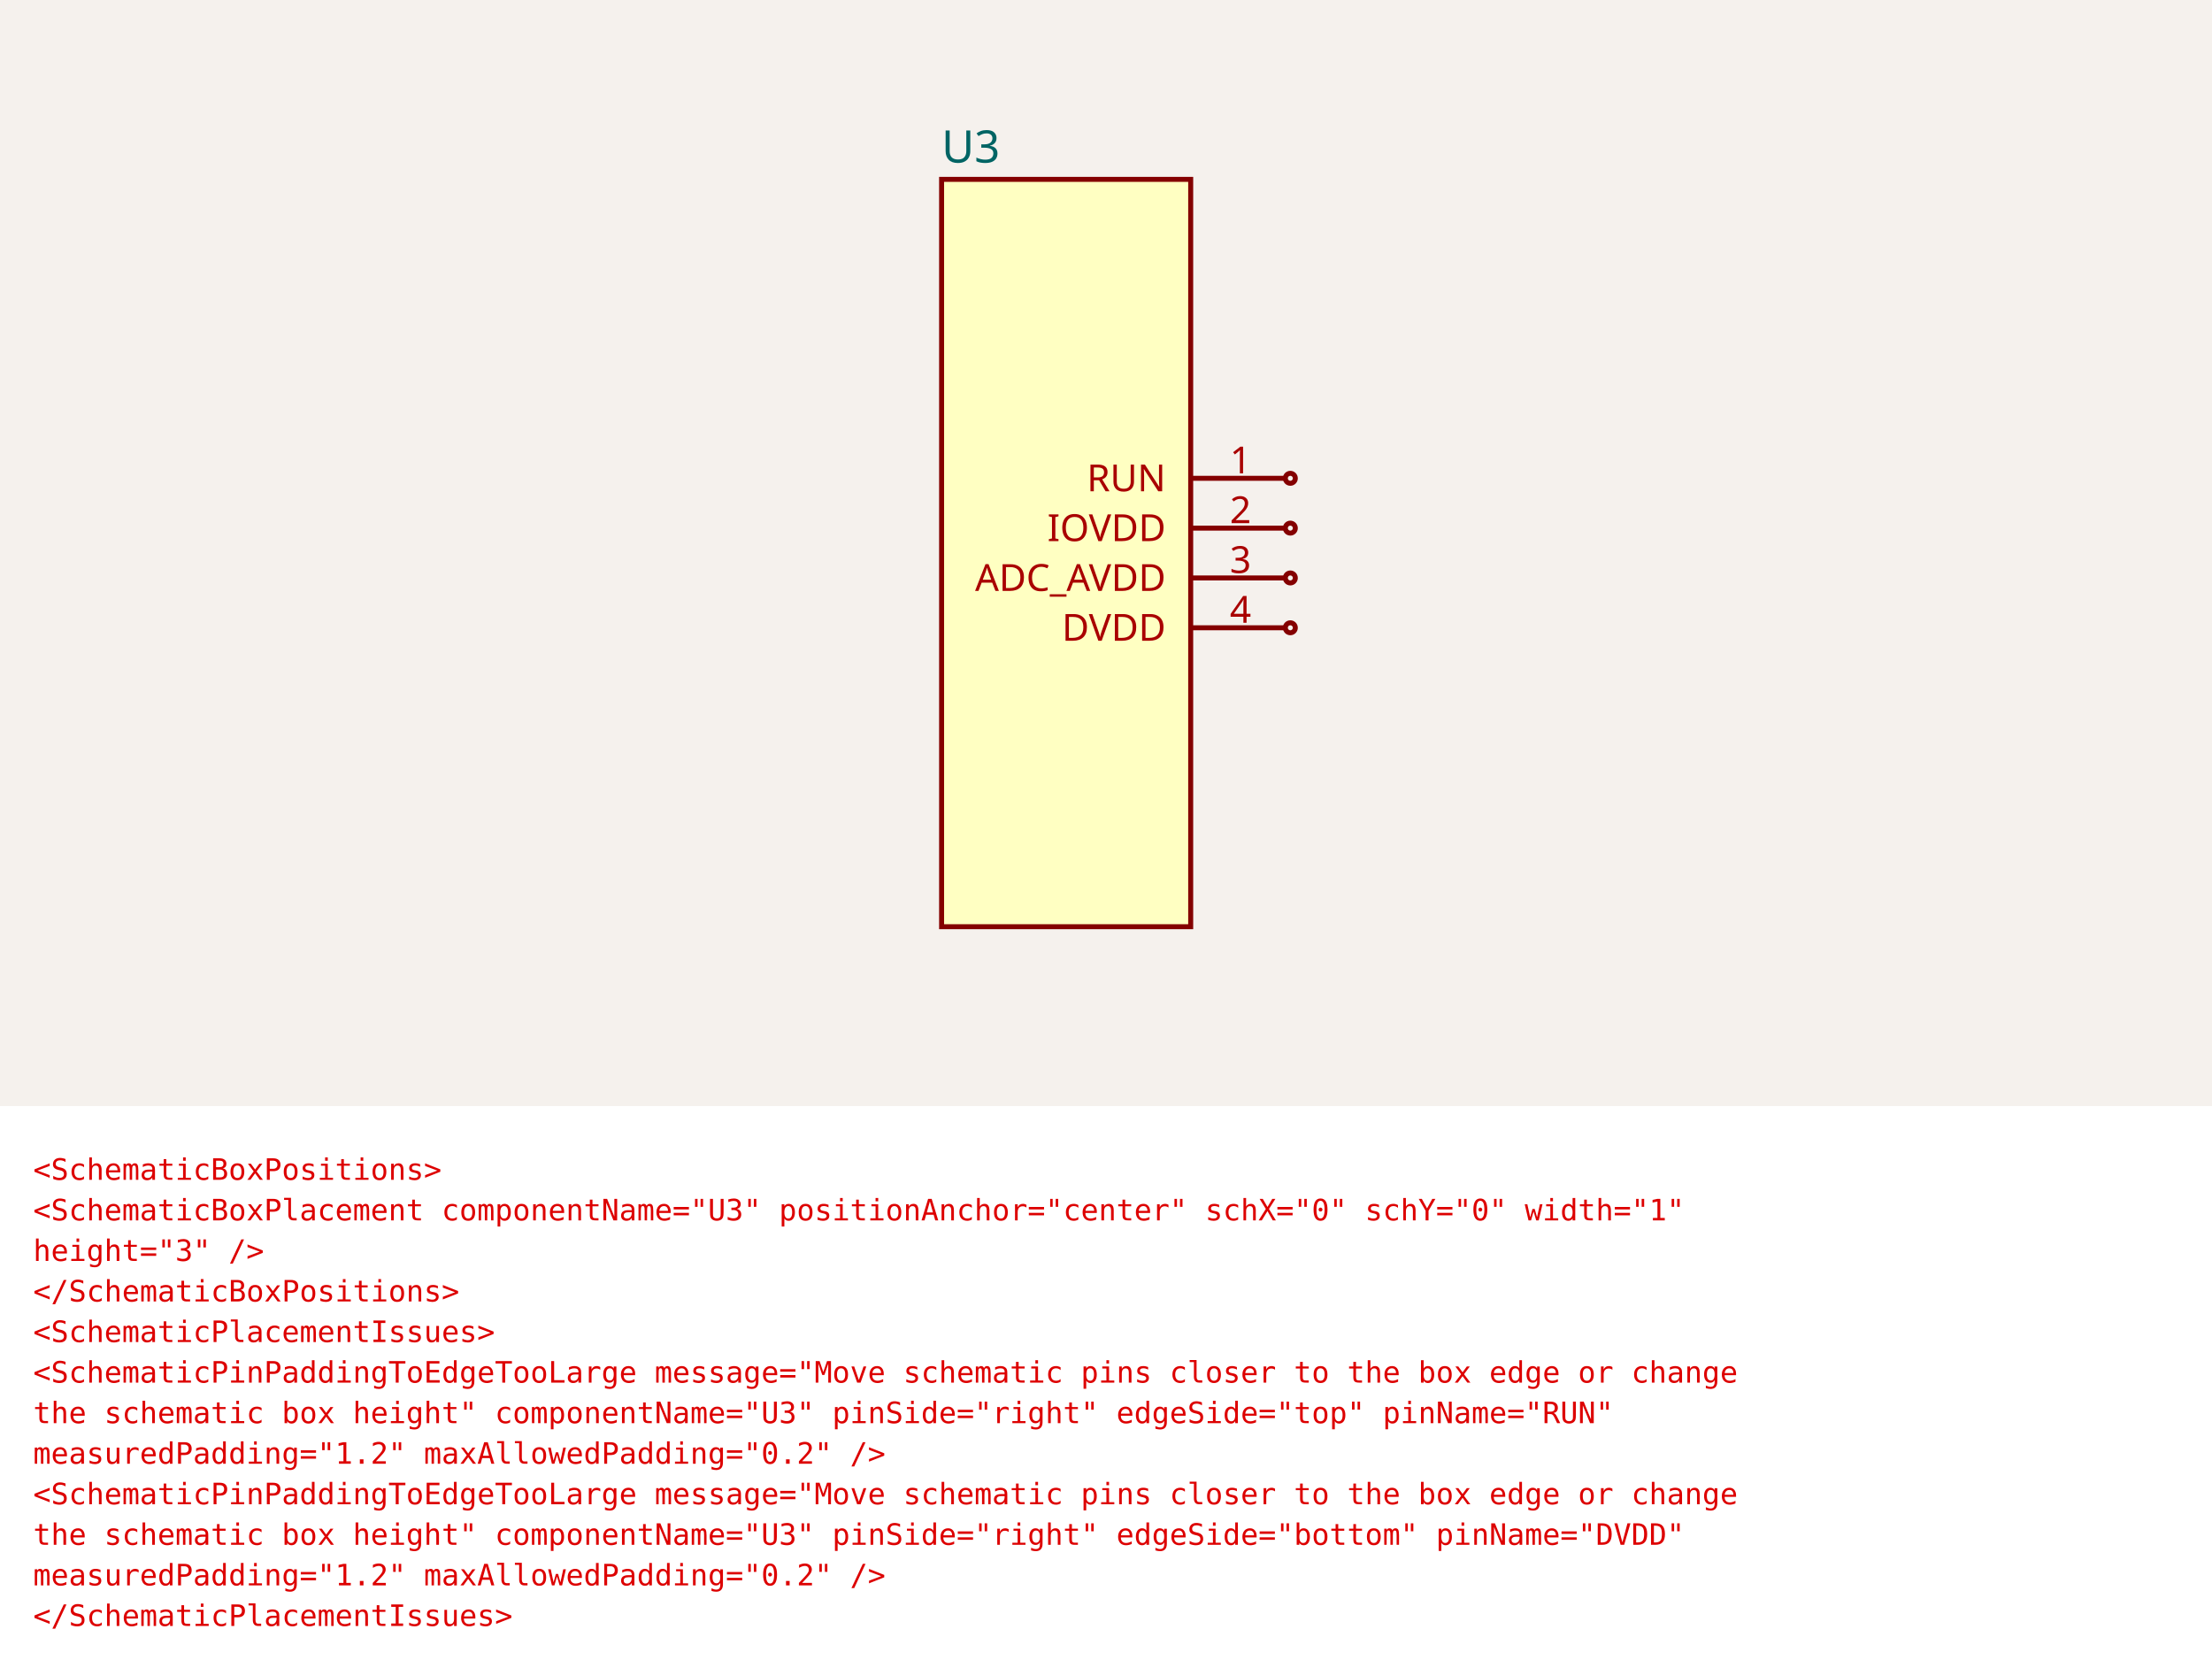
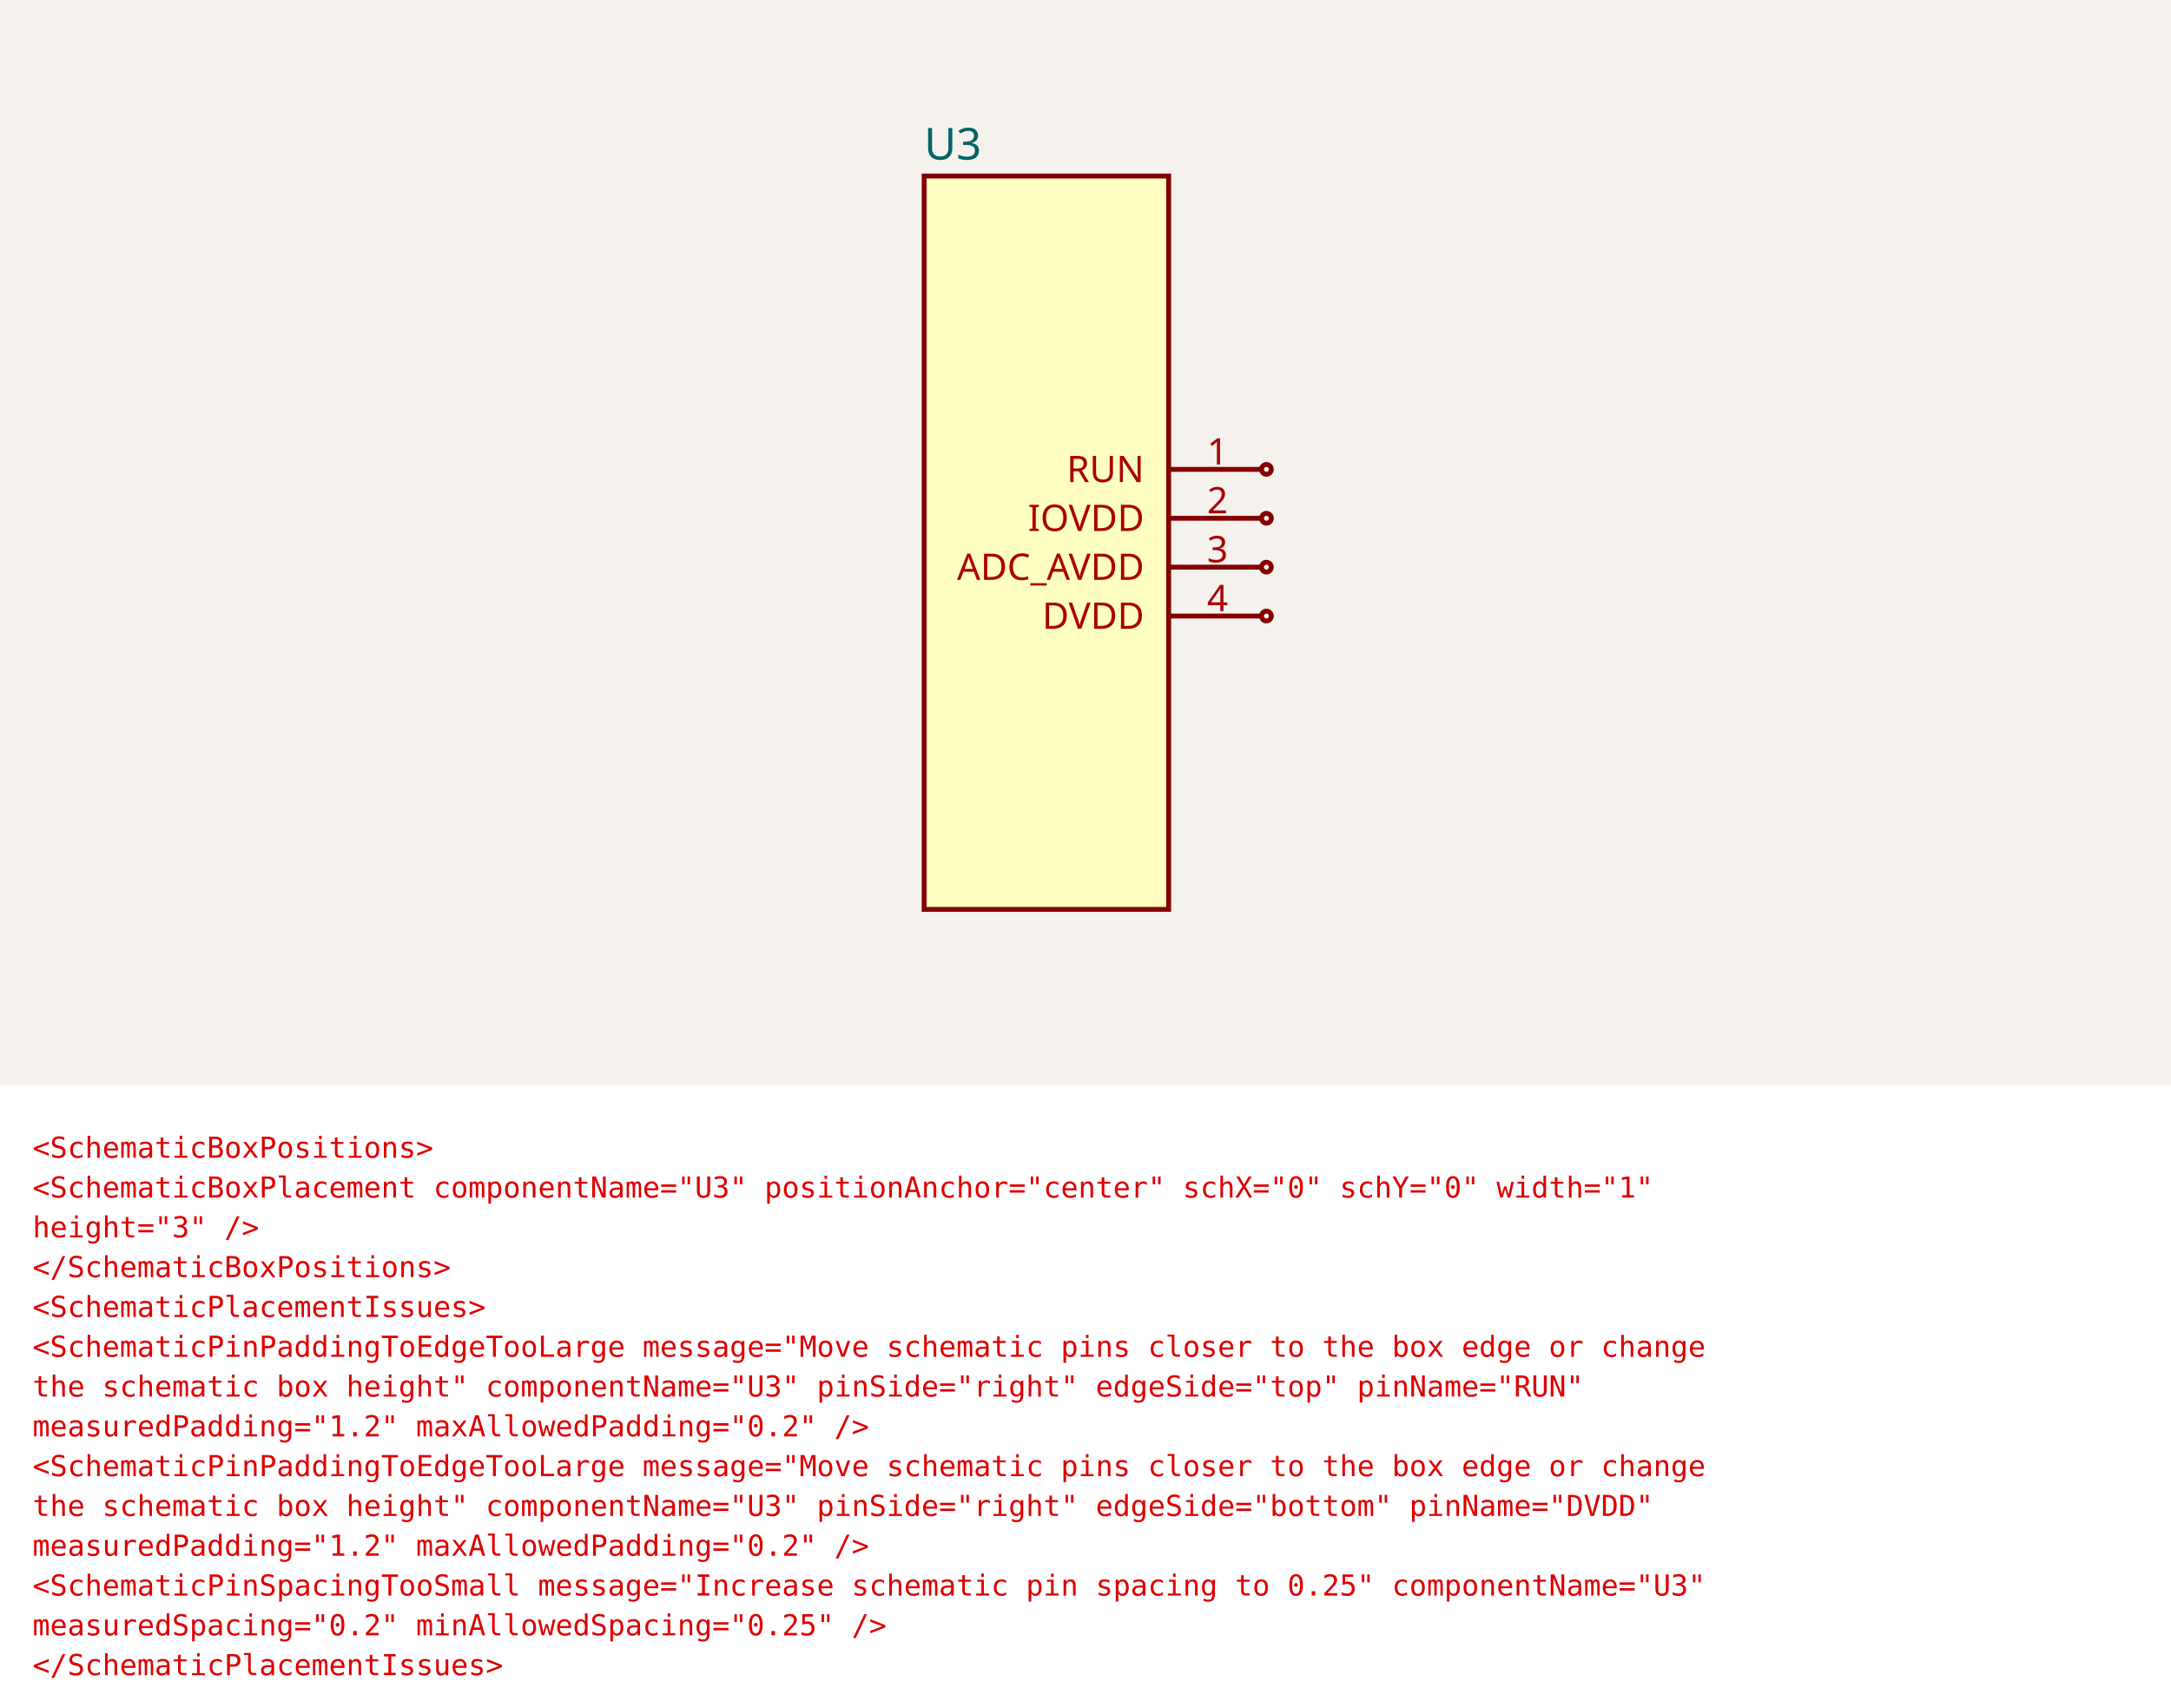
- <svg xmlns="http://www.w3.org/2000/svg" width="1200" height="900" viewBox="0 0 1200 900" role="img" aria-label="schematic analysis fixture">
+ <svg xmlns="http://www.w3.org/2000/svg" width="1200" height="944" viewBox="0 0 1200 944" role="img" aria-label="schematic analysis fixture">
  <g transform="translate(0, 0)">
    <style>
              .boundary { fill: rgb(245, 241, 237); }
              .schematic-boundary { fill: none; stroke: #fff; }
              .component { fill: none; stroke: rgb(132, 0, 0); }
              .chip { fill: rgb(255, 255, 194); stroke: rgb(132, 0, 0); }
              .component-pin { fill: none; stroke: rgb(132, 0, 0); }
              /* Basic per-trace hover fallback */
              .trace:hover {
                filter: invert(1);
              }
              .trace:hover .trace-crossing-outline {
                opacity: 0;
              }
              .trace:hover .trace-junction {
                filter: invert(1);
              }
              /* Net-hover highlighting: when a trace or its overlays are hovered,
                 invert color for all traces (base + overlays) sharing the same
                 subcircuit connectivity key. Also hide crossing outline during hover. */
              
              .text { font-family: sans-serif; fill: rgb(0, 150, 0); }
              .pin-number { fill: rgb(169, 0, 0); }
              .port-label { fill: rgb(0, 100, 100); }
              .component-name { fill: rgb(0, 100, 100); }
            </style>
    <rect class="boundary" x="0" y="0" width="1200" height="600" />
    <g data-circuit-json-type="schematic_component" data-schematic-component-id="schematic_component_0">
      <rect class="component chip" x="510.811" y="97.297" width="135.135" height="405.405" stroke-width="2.703px" fill="rgb(255, 255, 194)" stroke="rgb(132, 0, 0)" />
      <rect class="component-overlay" x="510.811" y="97.297" width="135.135" height="405.405" fill="transparent" />
      <text x="510.811" y="520.27" fill="#006464" text-anchor="start" dominant-baseline="middle" font-family="sans-serif" font-size="24.324px" transform="rotate(0, 510.8108, 520.2703)" />
      <text x="510.811" y="79.73" fill="#006464" text-anchor="start" dominant-baseline="middle" font-family="sans-serif" font-size="24.324px" transform="rotate(0, 510.8108, 79.72973)">U3</text>
      <line class="component-pin" x1="645.946" y1="259.459" x2="697.297" y2="259.459" stroke-width="2.703px" />
      <g data-schematic-port-id="source_port_0">
        <circle class="component-pin" cx="700" cy="259.459" r="2.703" stroke-width="2.703px" />
        <rect x="697.297" y="256.757" width="5.405" height="5.405" opacity="0" />
      </g>
      <text class="pin-number" x="672.973" y="256.757" style="font-family: sans-serif;" fill="rgb(169, 0, 0)" text-anchor="middle" dominant-baseline="auto" font-size="20.27px" transform="">1</text>
      <text class="pin-number" x="632.432" y="259.459" style="font-family: sans-serif;" fill="rgb(169, 0, 0)" text-anchor="end" dominant-baseline="middle" font-size="20.27px" transform="">RUN</text>
      <line class="component-pin" x1="645.946" y1="286.486" x2="697.297" y2="286.486" stroke-width="2.703px" />
      <g data-schematic-port-id="source_port_1">
        <circle class="component-pin" cx="700" cy="286.486" r="2.703" stroke-width="2.703px" />
        <rect x="697.297" y="283.784" width="5.405" height="5.405" opacity="0" />
      </g>
      <text class="pin-number" x="672.973" y="283.784" style="font-family: sans-serif;" fill="rgb(169, 0, 0)" text-anchor="middle" dominant-baseline="auto" font-size="20.27px" transform="">2</text>
      <text class="pin-number" x="632.432" y="286.486" style="font-family: sans-serif;" fill="rgb(169, 0, 0)" text-anchor="end" dominant-baseline="middle" font-size="20.27px" transform="">IOVDD</text>
      <line class="component-pin" x1="645.946" y1="313.514" x2="697.297" y2="313.514" stroke-width="2.703px" />
      <g data-schematic-port-id="source_port_2">
        <circle class="component-pin" cx="700" cy="313.514" r="2.703" stroke-width="2.703px" />
        <rect x="697.297" y="310.811" width="5.405" height="5.405" opacity="0" />
      </g>
      <text class="pin-number" x="672.973" y="310.811" style="font-family: sans-serif;" fill="rgb(169, 0, 0)" text-anchor="middle" dominant-baseline="auto" font-size="20.27px" transform="">3</text>
      <text class="pin-number" x="632.432" y="313.514" style="font-family: sans-serif;" fill="rgb(169, 0, 0)" text-anchor="end" dominant-baseline="middle" font-size="20.27px" transform="">ADC_AVDD</text>
      <line class="component-pin" x1="645.946" y1="340.541" x2="697.297" y2="340.541" stroke-width="2.703px" />
      <g data-schematic-port-id="source_port_3">
        <circle class="component-pin" cx="700" cy="340.541" r="2.703" stroke-width="2.703px" />
        <rect x="697.297" y="337.838" width="5.405" height="5.405" opacity="0" />
      </g>
      <text class="pin-number" x="672.973" y="337.838" style="font-family: sans-serif;" fill="rgb(169, 0, 0)" text-anchor="middle" dominant-baseline="auto" font-size="20.27px" transform="">4</text>
      <text class="pin-number" x="632.432" y="340.541" style="font-family: sans-serif;" fill="rgb(169, 0, 0)" text-anchor="end" dominant-baseline="middle" font-size="20.27px" transform="">DVDD</text>
    </g>
    <g class="schematic-port-hover" data-schematic-port-id="source_port_0">
      <circle cx="700" cy="259.459" r="5.405" fill="red" opacity="0" />
    </g>
    <g class="schematic-port-hover" data-schematic-port-id="source_port_1">
      <circle cx="700" cy="286.486" r="5.405" fill="red" opacity="0" />
    </g>
    <g class="schematic-port-hover" data-schematic-port-id="source_port_2">
      <circle cx="700" cy="313.514" r="5.405" fill="red" opacity="0" />
    </g>
    <g class="schematic-port-hover" data-schematic-port-id="source_port_3">
      <circle cx="700" cy="340.541" r="5.405" fill="red" opacity="0" />
    </g>
  </g>
  <g transform="translate(0, 600) scale(1, 1) translate(0, 0)">
    <rect width="100%" height="100%" fill="#fff" />
    <text x="18" y="40" fill="#d00" font-family="Menlo, Consolas, monospace" font-size="16">
      <tspan x="18" dy="0">&lt;SchematicBoxPositions&gt;</tspan>
      <tspan x="18" dy="22">&lt;SchematicBoxPlacement componentName="U3" positionAnchor="center" schX="0" schY="0" width="1"</tspan>
      <tspan x="18" dy="22">  height="3" /&gt;</tspan>
      <tspan x="18" dy="22">&lt;/SchematicBoxPositions&gt;</tspan>
      <tspan x="18" dy="22">&lt;SchematicPlacementIssues&gt;</tspan>
      <tspan x="18" dy="22">&lt;SchematicPinPaddingToEdgeTooLarge message="Move schematic pins closer to the box edge or change</tspan>
      <tspan x="18" dy="22">  the schematic box height" componentName="U3" pinSide="right" edgeSide="top" pinName="RUN"</tspan>
      <tspan x="18" dy="22">  measuredPadding="1.2" maxAllowedPadding="0.2" /&gt;</tspan>
      <tspan x="18" dy="22">&lt;SchematicPinPaddingToEdgeTooLarge message="Move schematic pins closer to the box edge or change</tspan>
      <tspan x="18" dy="22">  the schematic box height" componentName="U3" pinSide="right" edgeSide="bottom" pinName="DVDD"</tspan>
      <tspan x="18" dy="22">  measuredPadding="1.2" maxAllowedPadding="0.2" /&gt;</tspan>
+       <tspan x="18" dy="22">&lt;SchematicPinSpacingTooSmall message="Increase schematic pin spacing to 0.25" componentName="U3"</tspan>
+       <tspan x="18" dy="22">  measuredSpacing="0.2" minAllowedSpacing="0.25" /&gt;</tspan>
      <tspan x="18" dy="22">&lt;/SchematicPlacementIssues&gt;</tspan>
    </text>
  </g>
</svg>
